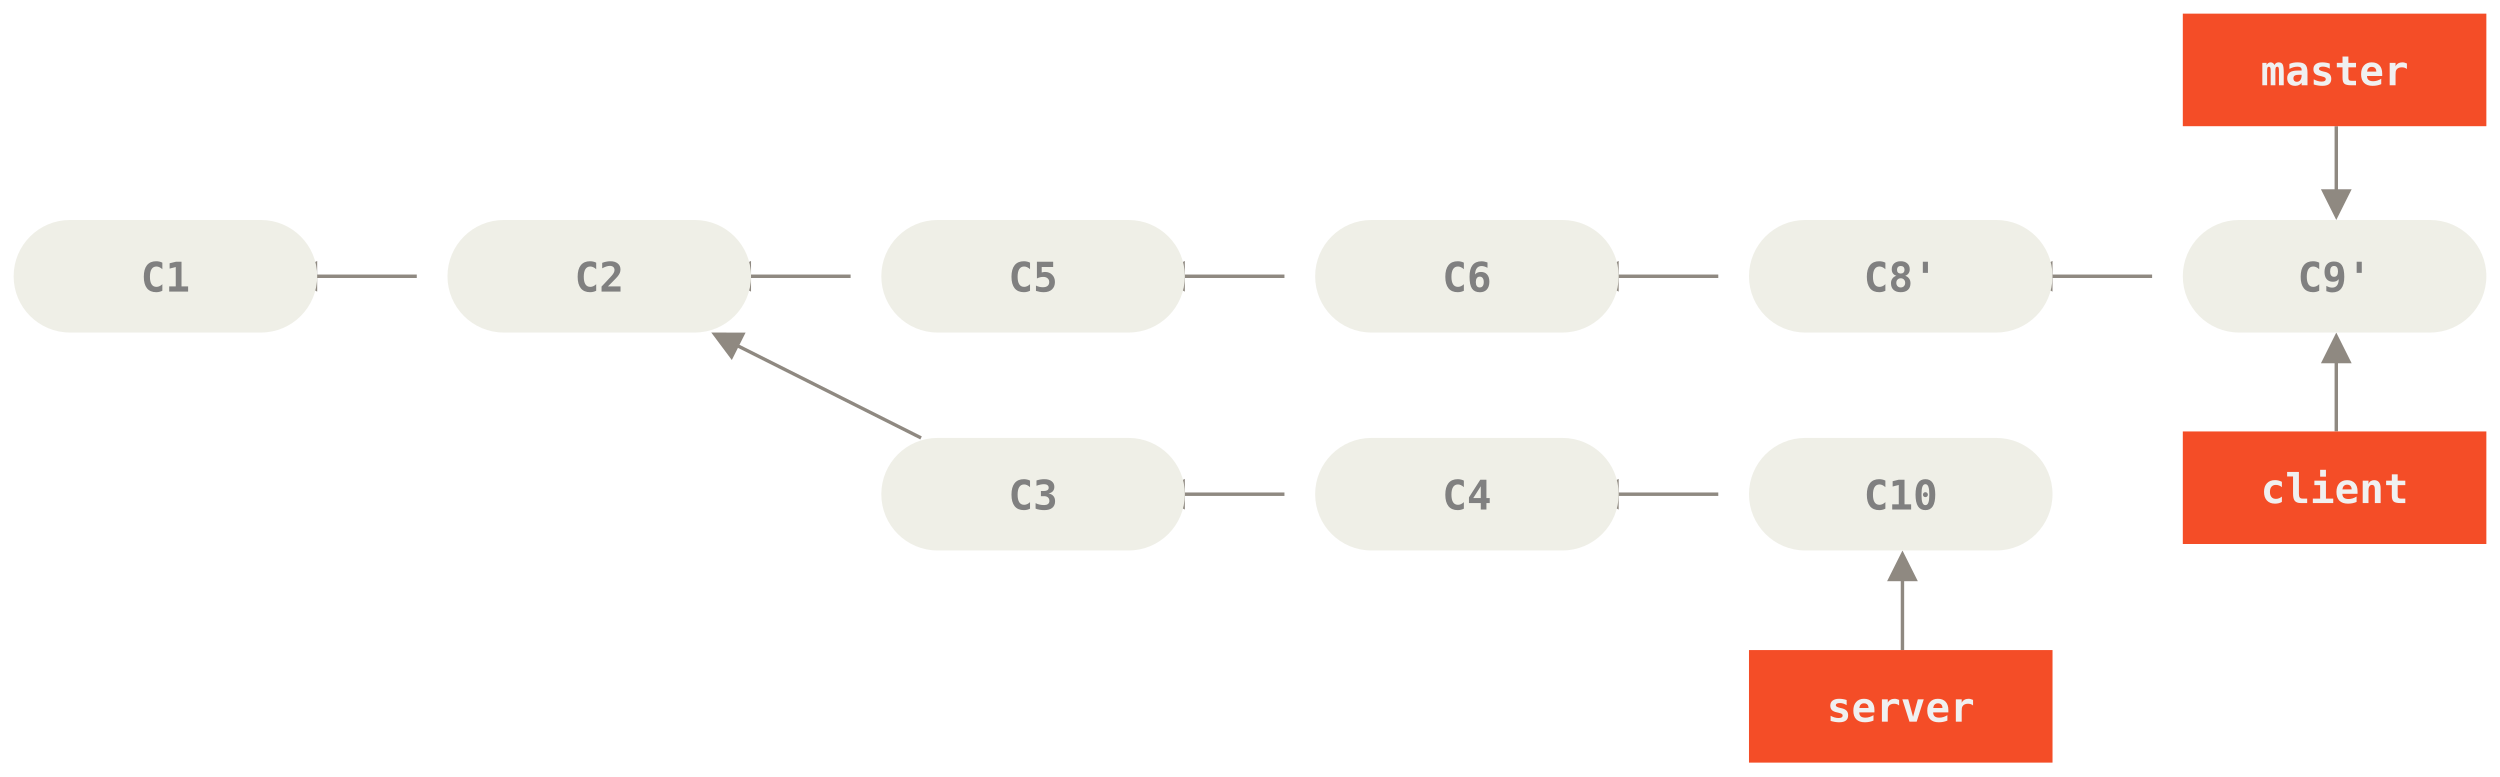
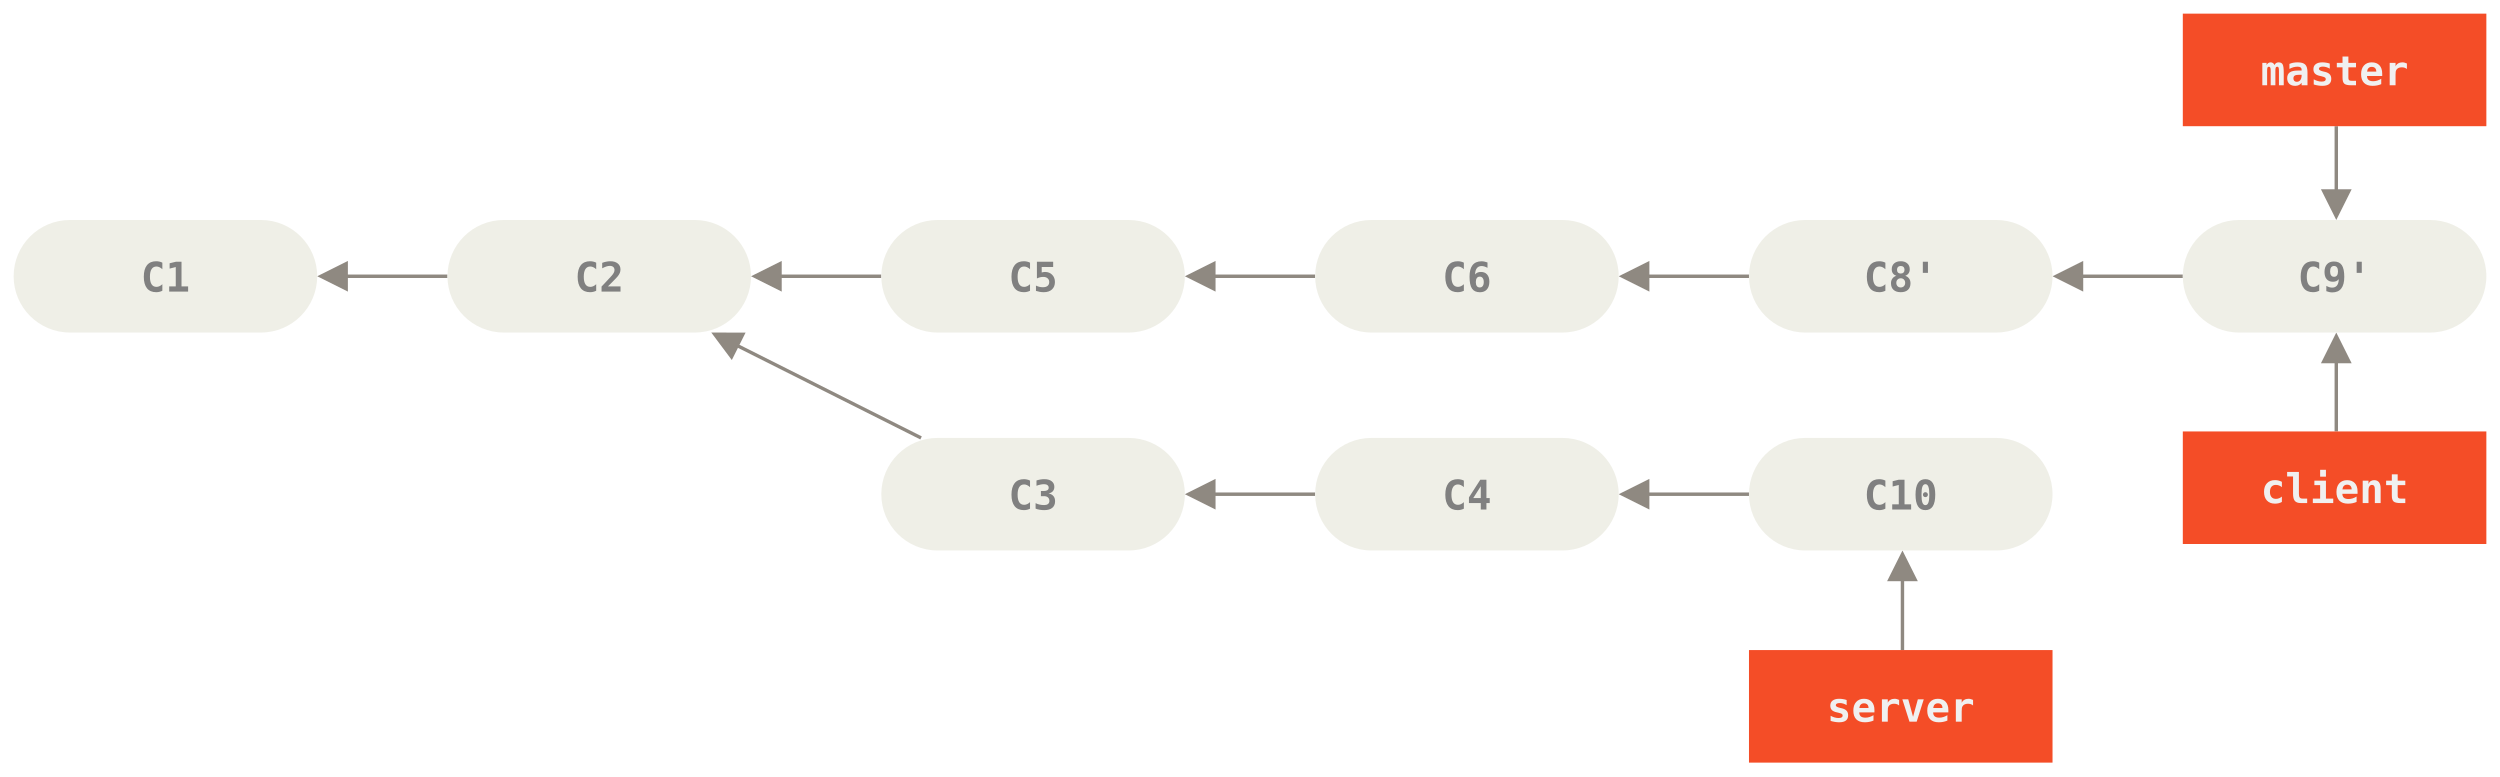
<svg xmlns="http://www.w3.org/2000/svg" version="1.1" width="1466" height="455.2" viewBox="0 0 733 227.6">
-   <path d="m93 80.5h29.2v1h-29.2v4l-9-4.5 9-4.5z" fill="#8f8981" />
-   <path d="m220.2 80.5h29.2v1h-29.2v4l-9-4.5 9-4.5z" fill="#8f8981" />
-   <path d="m347.4 80.5h29.2v1h-29.2v4l-9-4.5 9-4.5z" fill="#8f8981" />
-   <path d="m474.6 80.5h29.2v1h-29.2v4l-9-4.5 9-4.5z" fill="#8f8981" />
-   <path d="m601.8 80.5h29.2v1h-29.2v4l-9-4.5 9-4.5z" fill="#8f8981" />
+   <path d="m102 80.5h29.2v1h-29.2v4l-9-4.5 9-4.5z" fill="#8f8981" />
+   <path d="m229.2 80.5h29.2v1h-29.2v4l-9-4.5 9-4.5z" fill="#8f8981" />
+   <path d="m356.4 80.5h29.2v1h-29.2v4l-9-4.5 9-4.5z" fill="#8f8981" />
+   <path d="m483.6 80.5h29.2v1h-29.2v4l-9-4.5 9-4.5z" fill="#8f8981" />
+   <path d="m610.8 80.5h29.2v1h-29.2v4l-9-4.5 9-4.5z" fill="#8f8981" />
  <path d="M270.279 127.953 L216.812 101.093 L218.607 97.519 L208.545 97.5 L214.567 105.561 L216.363 101.987 L269.83 128.847 Z" fill="#8f8981" />
-   <path d="m347.4 144.4h29.2v1h-29.2v4l-9-4.5 9-4.5z" fill="#8f8981" />
-   <path d="m474.6 144.4h29.2v1h-29.2v4l-9-4.5 9-4.5z" fill="#8f8981" />
+   <path d="m356.4 144.4h29.2v1h-29.2v4l-9-4.5 9-4.5z" fill="#8f8981" />
+   <path d="m483.6 144.4h29.2v1h-29.2v4l-9-4.5 9-4.5z" fill="#8f8981" />
  <path d="m684.5 55.5v-18.5h1v18.5h4l-4.5 9-4.5-9h4z" fill="#8f8981" />
  <path d="m557.3 170.4v20.2h1v-20.2h4l-4.5-9-4.5 9h4z" fill="#8f8981" />
  <path d="m684.5 106.5v20h1v-20h4l-4.5-9-4.5 9h4z" fill="#8f8981" />
  <g>
    <rect x="4" y="64.5" width="89" height="33" rx="16.5" ry="16.5" fill="#efefe7" />
    <text font-size="12px" font-weight="700" font-family="'JetBrains Mono', 'Source Code Pro', monospace" text-anchor="middle">
      <tspan x="48.5" y="85.5" fill="gray">C1</tspan>
    </text>
  </g>
  <g>
    <rect x="131.2" y="64.5" width="89" height="33" rx="16.5" ry="16.5" fill="#efefe7" />
    <text font-size="12px" font-weight="700" font-family="'JetBrains Mono', 'Source Code Pro', monospace" text-anchor="middle">
      <tspan x="175.7" y="85.5" fill="gray">C2</tspan>
    </text>
  </g>
  <g>
    <rect x="258.4" y="64.5" width="89" height="33" rx="16.5" ry="16.5" fill="#efefe7" />
    <text font-size="12px" font-weight="700" font-family="'JetBrains Mono', 'Source Code Pro', monospace" text-anchor="middle">
      <tspan x="302.9" y="85.5" fill="gray">C5</tspan>
    </text>
  </g>
  <g>
    <rect x="640" y="4" width="89" height="33" fill="#f44d27" />
    <text font-size="12px" font-weight="700" font-family="'JetBrains Mono', 'Source Code Pro', monospace" text-anchor="middle">
      <tspan x="684.5" y="25" fill="#f0f0f0">master</tspan>
    </text>
  </g>
  <g>
    <rect x="385.6" y="64.5" width="89" height="33" rx="16.5" ry="16.5" fill="#efefe7" />
    <text font-size="12px" font-weight="700" font-family="'JetBrains Mono', 'Source Code Pro', monospace" text-anchor="middle">
      <tspan x="430.1" y="85.5" fill="gray">C6</tspan>
    </text>
  </g>
  <g>
    <rect x="512.8" y="64.5" width="89" height="33" rx="16.5" ry="16.5" fill="#efefe7" />
    <text font-size="12px" font-weight="700" font-family="'JetBrains Mono', 'Source Code Pro', monospace" text-anchor="middle">
      <tspan x="557.3" y="85.5" fill="gray">C8'</tspan>
    </text>
  </g>
  <g>
    <rect x="640" y="64.5" width="89" height="33" rx="16.5" ry="16.5" fill="#efefe7" />
    <text font-size="12px" font-weight="700" font-family="'JetBrains Mono', 'Source Code Pro', monospace" text-anchor="middle">
      <tspan x="684.5" y="85.5" fill="gray">C9'</tspan>
    </text>
  </g>
  <g>
    <rect x="258.4" y="128.4" width="89" height="33" rx="16.5" ry="16.5" fill="#efefe7" />
    <text font-size="12px" font-weight="700" font-family="'JetBrains Mono', 'Source Code Pro', monospace" text-anchor="middle">
      <tspan x="302.9" y="149.4" fill="gray">C3</tspan>
    </text>
  </g>
  <g>
    <rect x="385.6" y="128.4" width="89" height="33" rx="16.5" ry="16.5" fill="#efefe7" />
    <text font-size="12px" font-weight="700" font-family="'JetBrains Mono', 'Source Code Pro', monospace" text-anchor="middle">
      <tspan x="430.1" y="149.4" fill="gray">C4</tspan>
    </text>
  </g>
  <g>
    <rect x="512.8" y="128.4" width="89" height="33" rx="16.5" ry="16.5" fill="#efefe7" />
    <text font-size="12px" font-weight="700" font-family="'JetBrains Mono', 'Source Code Pro', monospace" text-anchor="middle">
      <tspan x="557.3" y="149.4" fill="gray">C10</tspan>
    </text>
  </g>
  <g>
    <rect x="512.8" y="190.6" width="89" height="33" fill="#f44d27" />
    <text font-size="12px" font-weight="700" font-family="'JetBrains Mono', 'Source Code Pro', monospace" text-anchor="middle">
      <tspan x="557.3" y="211.6" fill="#f0f0f0">server</tspan>
    </text>
  </g>
  <g>
    <rect x="640" y="126.5" width="89" height="33" fill="#f44d27" />
    <text font-size="12px" font-weight="700" font-family="'JetBrains Mono', 'Source Code Pro', monospace" text-anchor="middle">
      <tspan x="684.5" y="147.5" fill="#f0f0f0">client</tspan>
    </text>
  </g>
</svg>
